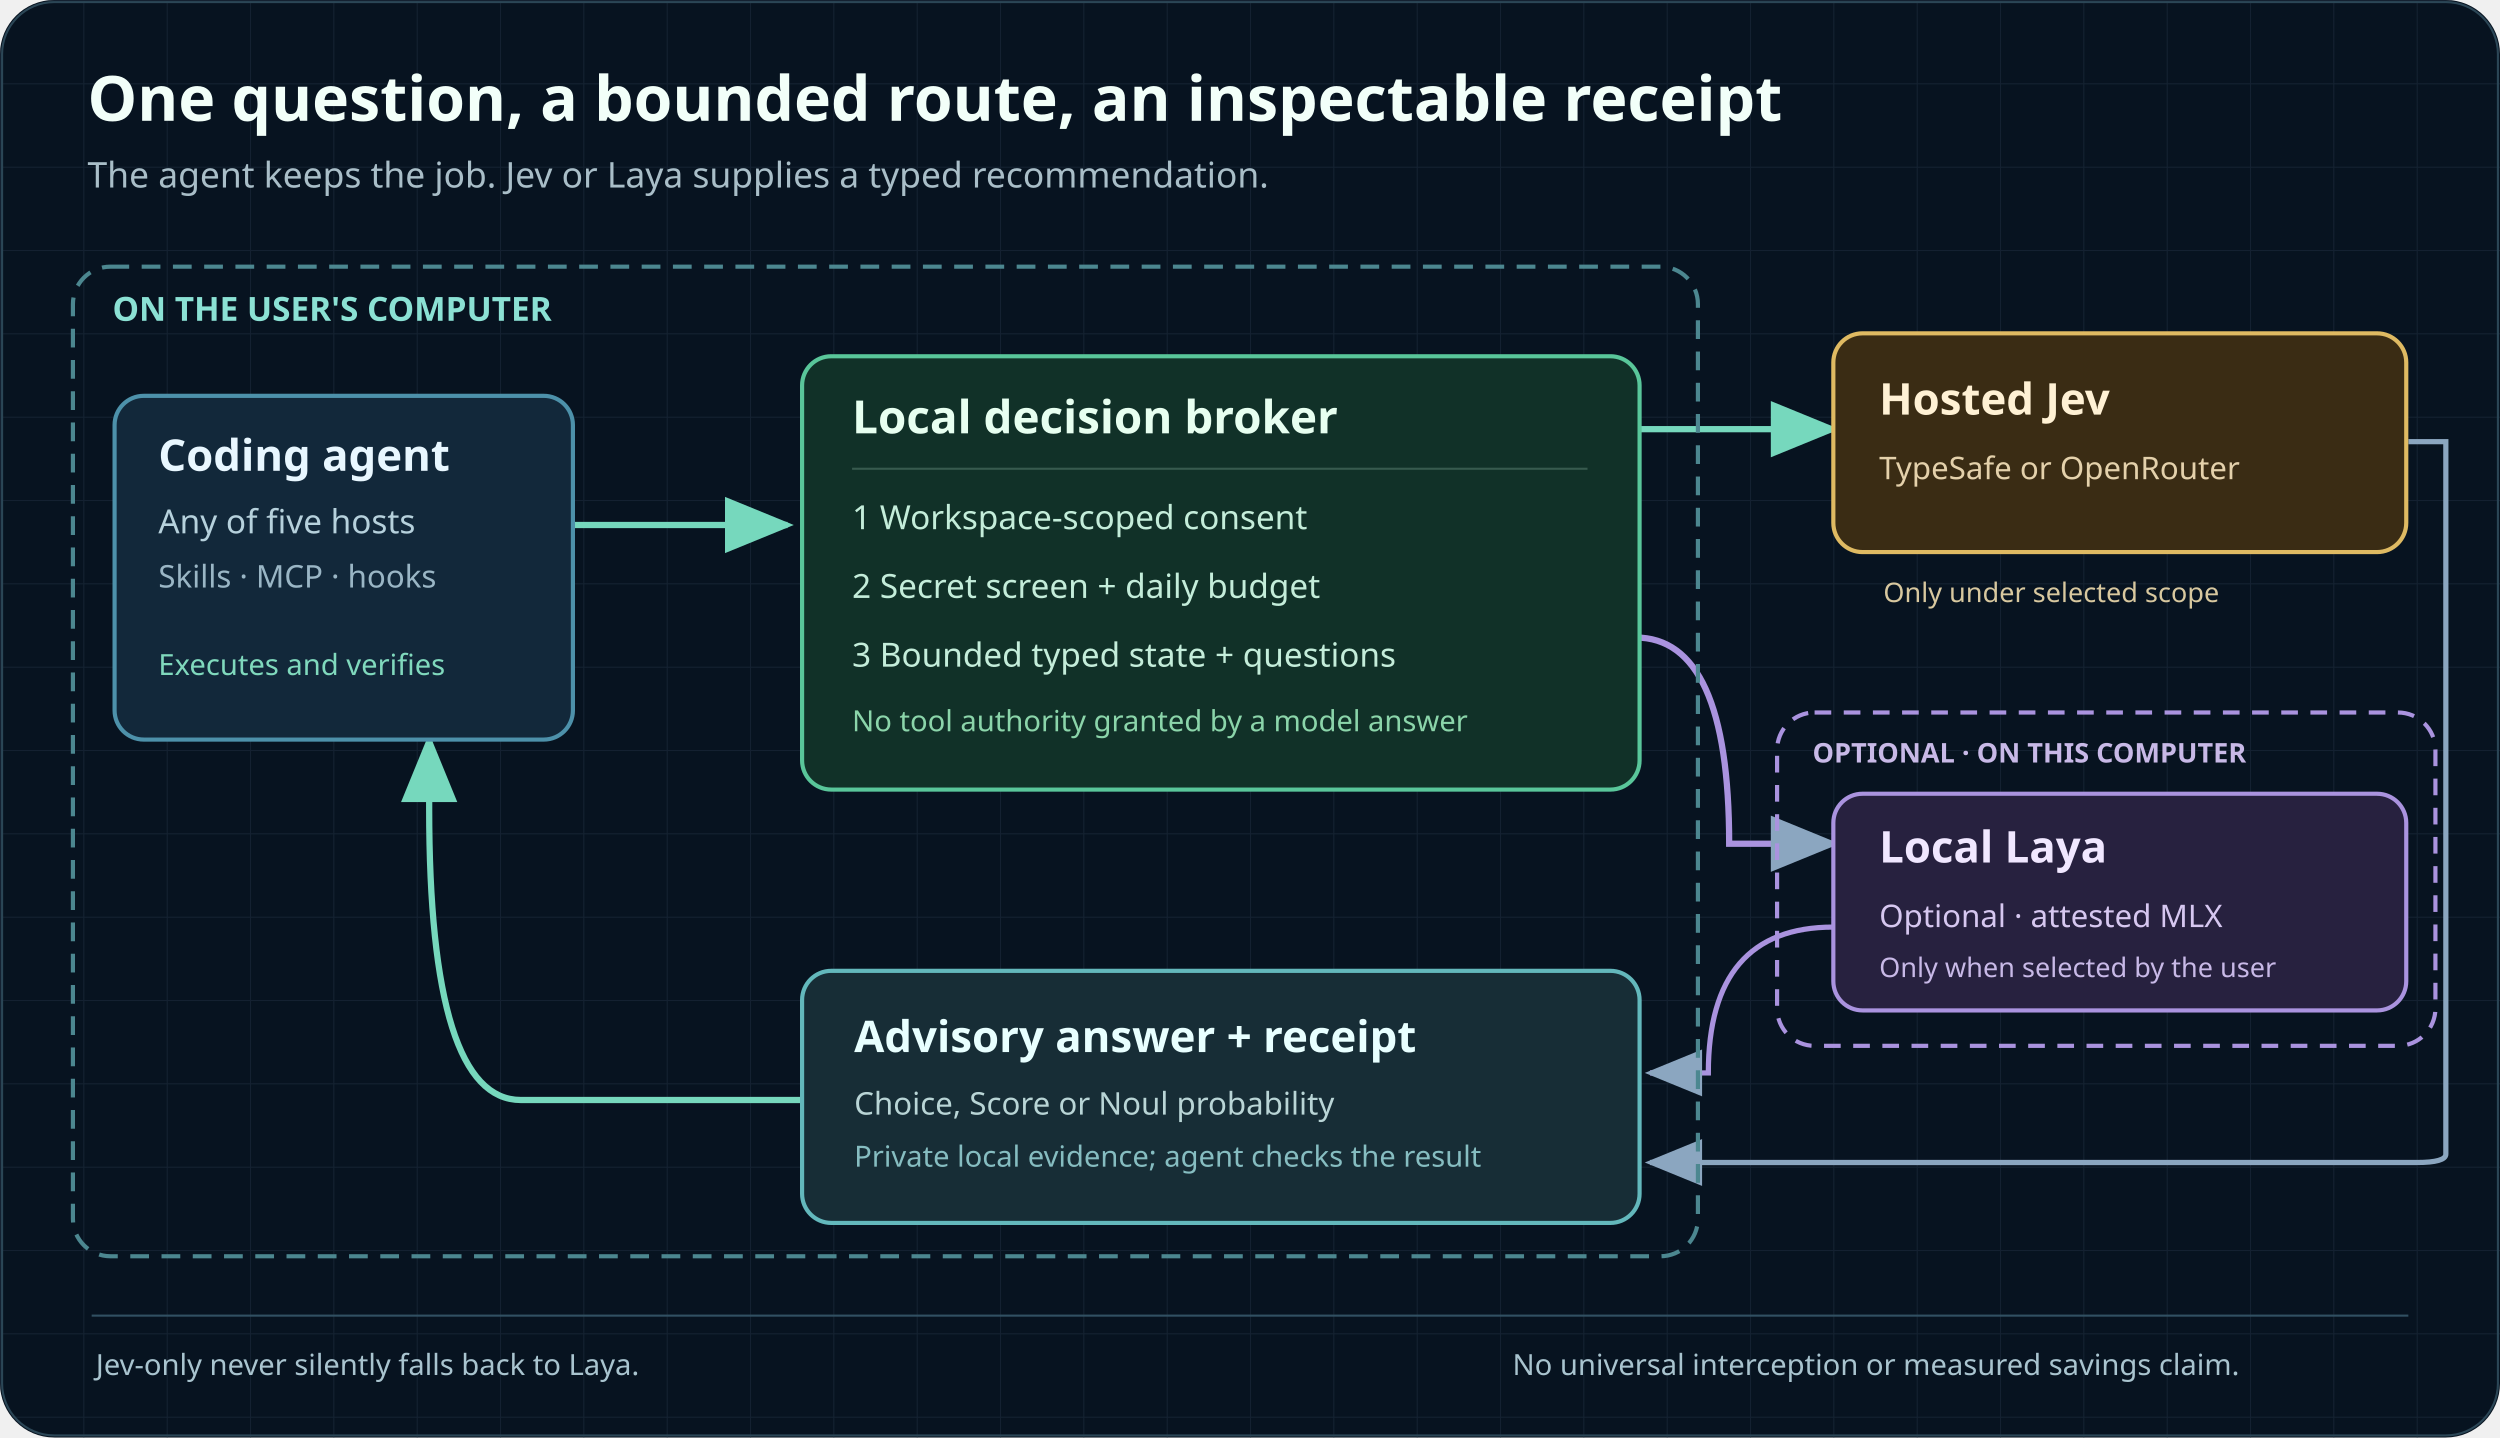
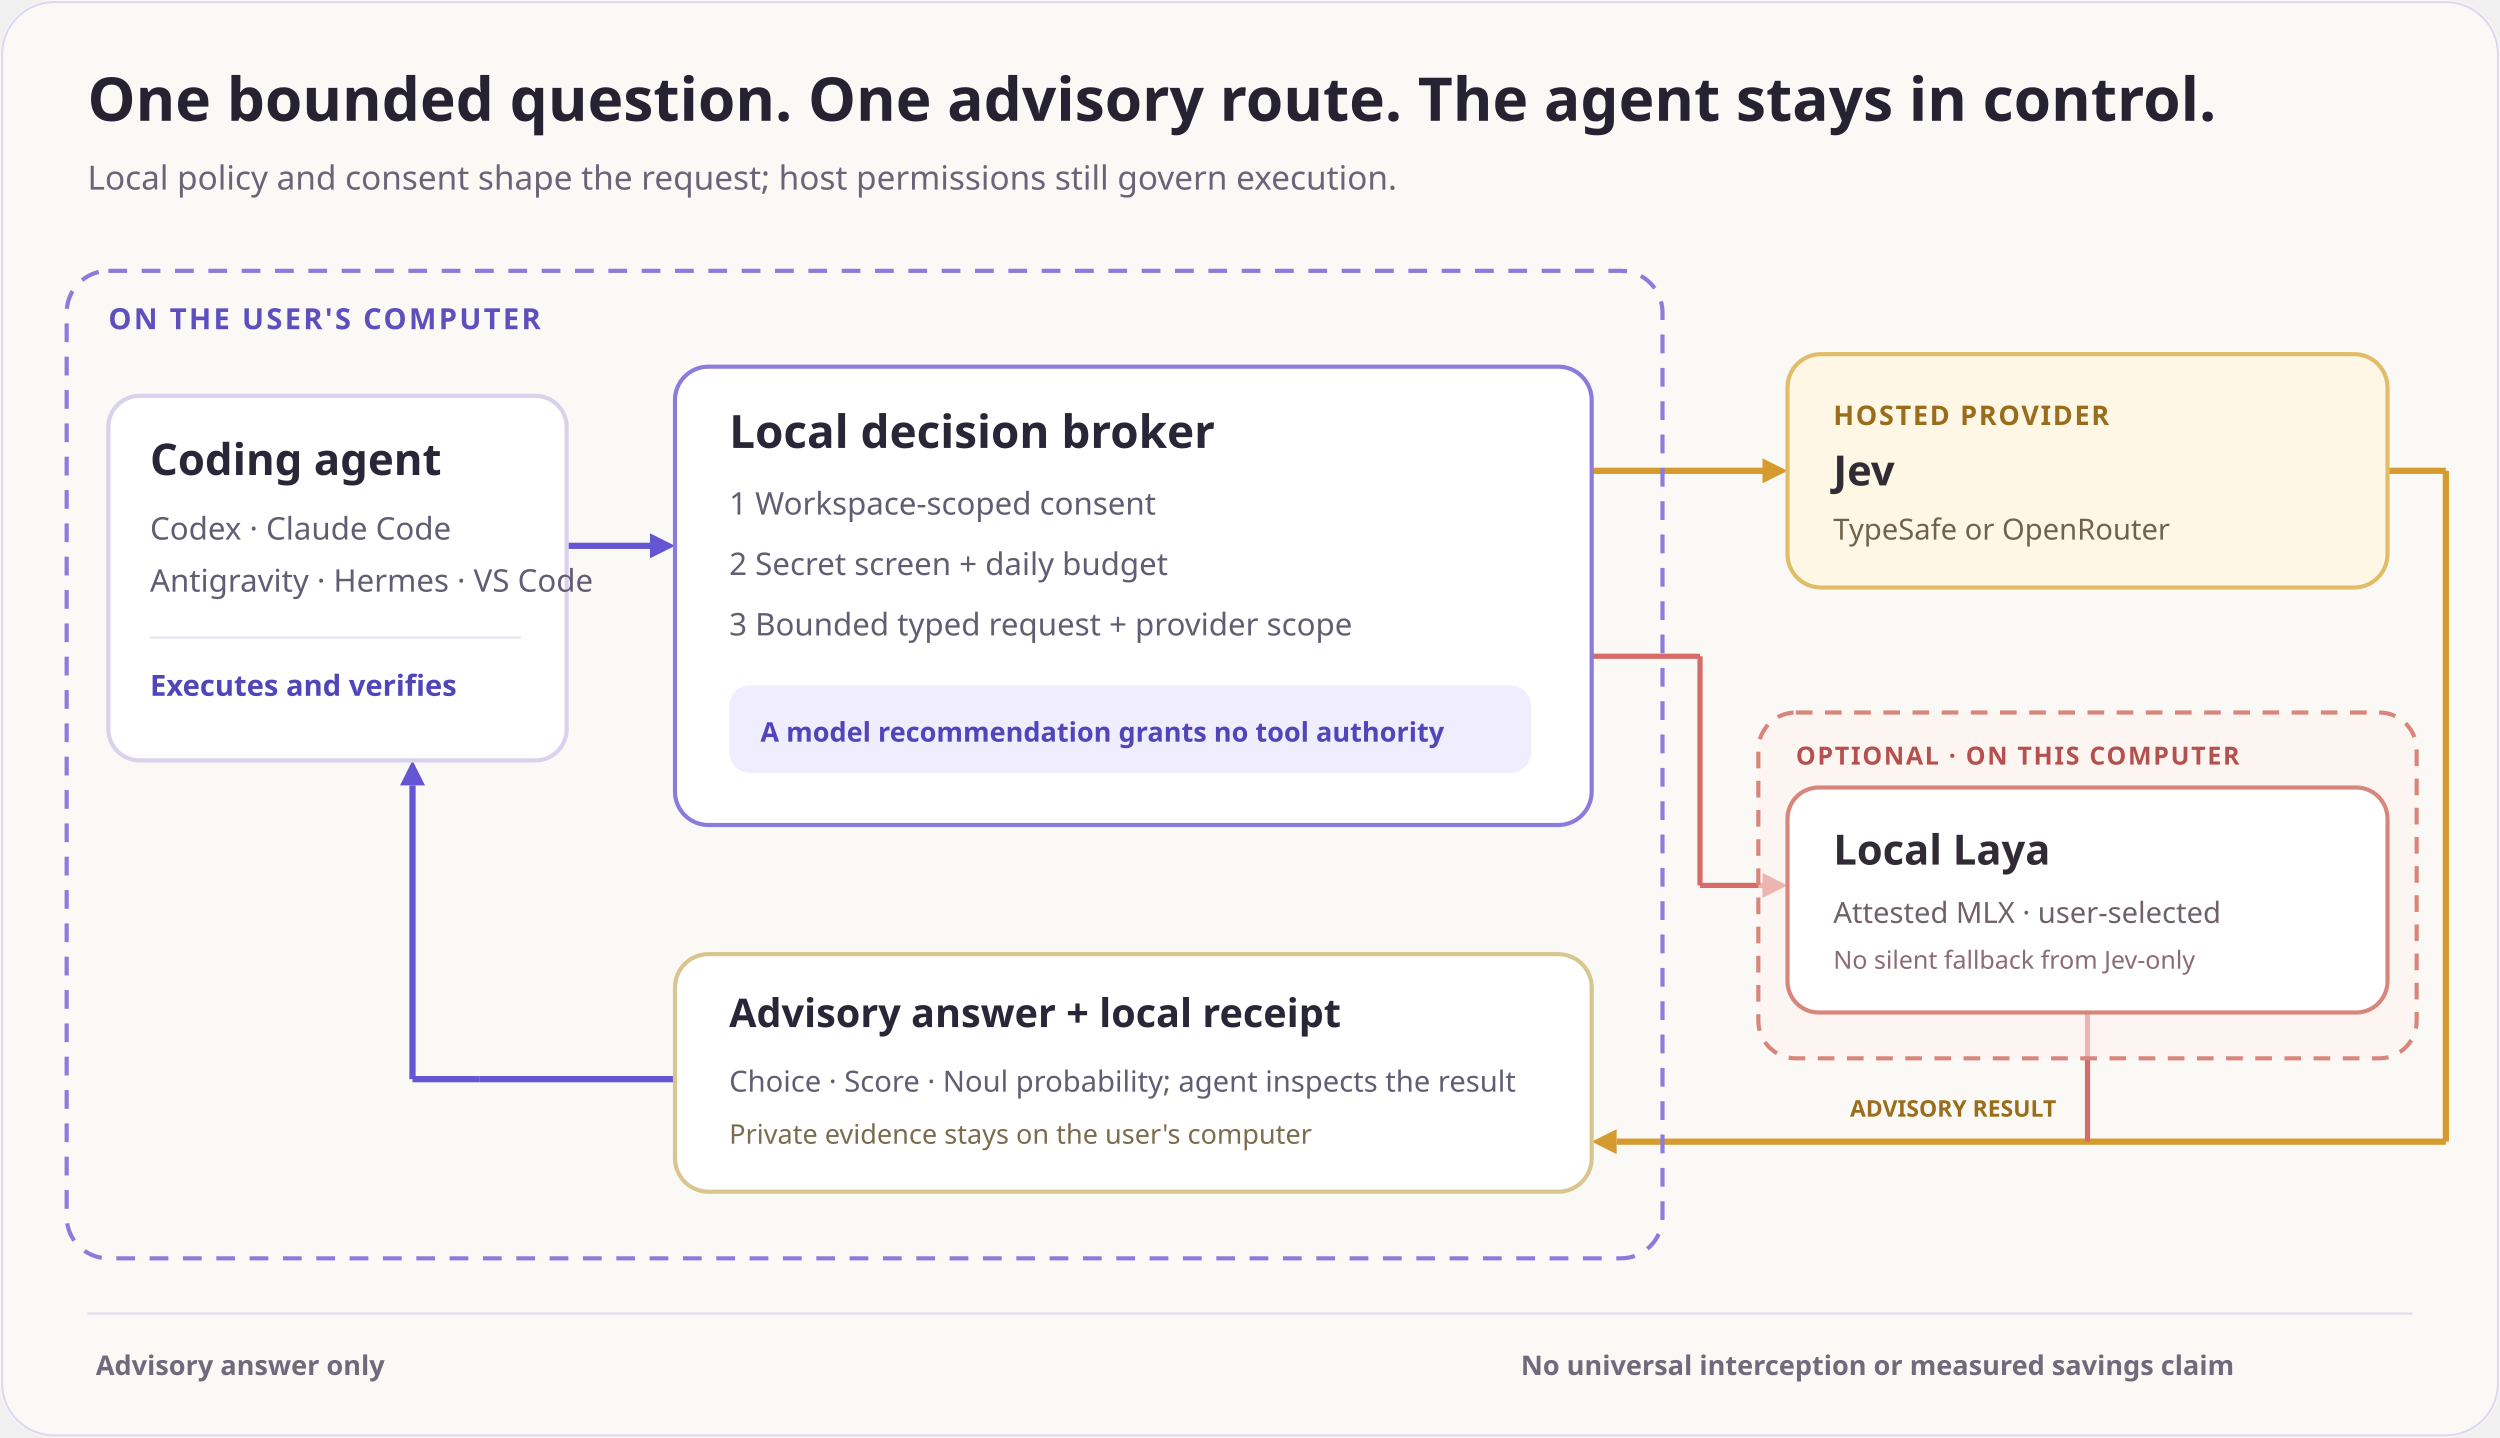
<svg xmlns="http://www.w3.org/2000/svg" viewBox="0 0 1200 690" role="img" aria-labelledby="title desc">
  <defs>
-     <pattern id="grid" width="40" height="40" patternUnits="userSpaceOnUse">
-       <path d="M40 0H0V40" fill="none" stroke="#243444" stroke-width="1" opacity=".45" />
-     </pattern>
-     <marker id="arrow" markerWidth="11" markerHeight="9" refX="10" refY="4.5" orient="auto">
-       <path d="M0 0l11 4.5L0 9z" fill="#76d8bd" />
-     </marker>
-     <marker id="arrow-soft" markerWidth="11" markerHeight="9" refX="10" refY="4.5" orient="auto">
-       <path d="M0 0l11 4.5L0 9z" fill="#8ba6c0" />
-     </marker>
  </defs>
-   <rect width="1200" height="690" rx="26" fill="#071320" />
-   <rect width="1200" height="690" rx="26" fill="url(#grid)" />
-   <rect x="1" y="1" width="1198" height="688" rx="25" fill="none" stroke="#2b4656" />
-   <text x="42" y="58" font-family="ui-sans-serif,system-ui,sans-serif" font-size="30" font-weight="750" fill="#f2fff9">One question, a bounded route, an inspectable receipt</text>
-   <text x="42" y="90" font-family="ui-sans-serif,system-ui,sans-serif" font-size="17" fill="#a9bec8">The agent keeps the job. Jev or Laya supplies a typed recommendation.</text>
-   <path d="M275 252H378" stroke="#76d8bd" stroke-width="3" fill="none" marker-end="url(#arrow)" />
-   <path d="M785 206H880" stroke="#76d8bd" stroke-width="3" fill="none" marker-end="url(#arrow)" />
-   <path d="M785 306Q830 306 830 405H880" stroke="#aa93df" stroke-width="3" fill="none" marker-end="url(#arrow-soft)" />
-   <path d="M1156 212H1174V554Q1174 558 1160 558H792" stroke="#8ba6c0" stroke-width="2.5" fill="none" marker-end="url(#arrow-soft)" />
-   <path d="M880 445Q820 445 820 515H792" stroke="#aa93df" stroke-width="2.5" fill="none" marker-end="url(#arrow-soft)" />
-   <path d="M387 528H250Q206 528 206 388V355" stroke="#76d8bd" stroke-width="3" fill="none" marker-end="url(#arrow)" />
-   <rect x="35" y="128" width="780" height="475" rx="18" fill="none" stroke="#4c8790" stroke-width="2" stroke-dasharray="9 6" />
-   <text x="54" y="154" font-family="ui-sans-serif,system-ui,sans-serif" font-size="16" font-weight="700" fill="#8be1d4">ON THE USER'S COMPUTER</text>
-   <rect x="55" y="190" width="220" height="165" rx="14" fill="#12283a" stroke="#4d91aa" stroke-width="2" />
-   <text x="76" y="226" font-family="ui-sans-serif,system-ui,sans-serif" font-size="21" font-weight="700" fill="#e8f7ff">Coding agent</text>
-   <text x="76" y="256" font-family="ui-sans-serif,system-ui,sans-serif" font-size="16" fill="#b6d1dc">Any of five hosts</text>
-   <text x="76" y="282" font-family="ui-sans-serif,system-ui,sans-serif" font-size="15" fill="#9ab6c5">Skills · MCP · hooks</text>
-   <text x="76" y="324" font-family="ui-sans-serif,system-ui,sans-serif" font-size="14" fill="#80d9bd">Executes and verifies</text>
-   <rect x="385" y="171" width="402" height="208" rx="14" fill="#113128" stroke="#59c69a" stroke-width="2" />
-   <text x="409" y="208" font-family="ui-sans-serif,system-ui,sans-serif" font-size="22" font-weight="700" fill="#e7fff0">Local decision broker</text>
-   <path d="M409 225H762" stroke="#375a4e" />
-   <text x="409" y="254" font-family="ui-sans-serif,system-ui,sans-serif" font-size="16" fill="#c4edda">1  Workspace-scoped consent</text>
-   <text x="409" y="287" font-family="ui-sans-serif,system-ui,sans-serif" font-size="16" fill="#c4edda">2  Secret screen + daily budget</text>
-   <text x="409" y="320" font-family="ui-sans-serif,system-ui,sans-serif" font-size="16" fill="#c4edda">3  Bounded typed state + questions</text>
-   <text x="409" y="351" font-family="ui-sans-serif,system-ui,sans-serif" font-size="14" fill="#8bd5aa">No tool authority granted by a model answer</text>
-   <rect x="385" y="466" width="402" height="121" rx="14" fill="#172d36" stroke="#63b8bc" stroke-width="2" />
-   <text x="410" y="505" font-family="ui-sans-serif,system-ui,sans-serif" font-size="21" font-weight="700" fill="#e8ffff">Advisory answer + receipt</text>
-   <text x="410" y="535" font-family="ui-sans-serif,system-ui,sans-serif" font-size="15" fill="#b9d5d6">Choice, Score or Noul probability</text>
-   <text x="410" y="560" font-family="ui-sans-serif,system-ui,sans-serif" font-size="14" fill="#86bdc1">Private local evidence; agent checks the result</text>
-   <rect x="880" y="160" width="275" height="105" rx="14" fill="#3a2c14" stroke="#dfba62" stroke-width="2" />
-   <text x="902" y="199" font-family="ui-sans-serif,system-ui,sans-serif" font-size="21" font-weight="700" fill="#fff1d4">Hosted Jev</text>
-   <text x="902" y="230" font-family="ui-sans-serif,system-ui,sans-serif" font-size="15" fill="#e4d1ab">TypeSafe or OpenRouter</text>
-   <text x="904" y="289" font-family="ui-sans-serif,system-ui,sans-serif" font-size="13" fill="#d8c89f">Only under selected scope</text>
-   <rect x="853" y="342" width="316" height="160" rx="18" fill="none" stroke="#aa93df" stroke-width="2" stroke-dasharray="8 6" />
-   <text x="870" y="366" font-family="ui-sans-serif,system-ui,sans-serif" font-size="13" font-weight="700" fill="#c8b9e7">OPTIONAL · ON THIS COMPUTER</text>
-   <rect x="880" y="381" width="275" height="104" rx="14" fill="#27213f" stroke="#aa93df" stroke-width="2" />
-   <text x="902" y="414" font-family="ui-sans-serif,system-ui,sans-serif" font-size="21" font-weight="700" fill="#f0e7ff">Local Laya</text>
-   <text x="902" y="445" font-family="ui-sans-serif,system-ui,sans-serif" font-size="15" fill="#d6c7f0">Optional · attested MLX</text>
-   <text x="902" y="469" font-family="ui-sans-serif,system-ui,sans-serif" font-size="13" fill="#c8b9e7">Only when selected by the user</text>
-   <rect x="44" y="631" width="1112" height="1" fill="#315062" />
-   <text x="46" y="660" font-family="ui-sans-serif,system-ui,sans-serif" font-size="14" fill="#a9c4cf">Jev-only never silently falls back to Laya.</text>
-   <text x="726" y="660" font-family="ui-sans-serif,system-ui,sans-serif" font-size="14" fill="#a9c4cf">No universal interception or measured savings claim.</text>
+   <rect width="1200" height="690" rx="26" fill="#fbf9f5" />
+   <rect x="1" y="1" width="1198" height="688" rx="25" fill="none" stroke="#ddd7f3" />
+   <text x="42" y="58" font-family="ui-sans-serif,system-ui,sans-serif" font-size="29" font-weight="780" fill="#252331">One bounded question. One advisory route. The agent stays in control.</text>
+   <text x="42" y="91" font-family="ui-sans-serif,system-ui,sans-serif" font-size="16" fill="#696477">Local policy and consent shape the request; host permissions still govern execution.</text>
+   <line x1="272" y1="262" x2="312" y2="262" stroke="#6555d2" stroke-width="3" />
+   <line x1="324" y1="518" x2="230" y2="518" stroke="#6555d2" stroke-width="3" />
+   <line x1="230" y1="518" x2="198" y2="518" stroke="#6555d2" stroke-width="3" />
+   <line x1="198" y1="518" x2="198" y2="377" stroke="#6555d2" stroke-width="3" />
+   <path d="M324 262L312 256V268Z M198 365L192 377H204Z" fill="#6555d2" />
+   <line x1="764" y1="226" x2="852" y2="226" stroke="#d69b2e" stroke-width="3" />
+   <line x1="1146" y1="226" x2="1174" y2="226" stroke="#d69b2e" stroke-width="3" />
+   <line x1="1174" y1="226" x2="1174" y2="548" stroke="#d69b2e" stroke-width="3" />
+   <line x1="1174" y1="548" x2="776" y2="548" stroke="#d69b2e" stroke-width="3" />
+   <path d="M858 226L846 220V232Z M764 548L776 542V554Z" fill="#d69b2e" />
+   <line x1="764" y1="315" x2="816" y2="315" stroke="#d76b67" stroke-width="2.5" />
+   <line x1="816" y1="315" x2="816" y2="425" stroke="#d76b67" stroke-width="2.5" />
+   <line x1="816" y1="425" x2="852" y2="425" stroke="#d76b67" stroke-width="2.5" />
+   <line x1="1002" y1="486" x2="1002" y2="548" stroke="#d76b67" stroke-width="2.5" />
+   <text x="888" y="536" font-family="ui-sans-serif,system-ui,sans-serif" font-size="11" font-weight="700" fill="#9a6d1c">ADVISORY RESULT</text>
+   <path d="M858 425L846 419V431Z" fill="#d76b67" />
+   <rect x="32" y="130" width="766" height="474" rx="20" fill="none" stroke="#8a7bdd" stroke-width="2" stroke-dasharray="9 7" />
+   <text x="52" y="158" font-family="ui-sans-serif,system-ui,sans-serif" font-size="14" font-weight="750" fill="#5d50be" letter-spacing="1.1">ON THE USER'S COMPUTER</text>
+   <g>
+     <rect x="52" y="190" width="220" height="175" rx="15" fill="#fff" stroke="#d8d2ec" stroke-width="2" />
+     <rect x="324" y="176" width="440" height="220" rx="16" fill="#fff" stroke="#8a7bdd" stroke-width="2" />
+     <rect x="324" y="458" width="440" height="114" rx="16" fill="#fff" stroke="#d9c58e" stroke-width="2" />
+     <rect x="858" y="170" width="288" height="112" rx="16" fill="#fff7e6" stroke="#e1bd6a" stroke-width="2" />
+     <rect x="844" y="342" width="316" height="166" rx="18" fill="#fff2ef" fill-opacity=".55" stroke="#d8857c" stroke-width="2" stroke-dasharray="8 6" />
+     <rect x="858" y="378" width="288" height="108" rx="15" fill="#fff" stroke="#d8857c" stroke-width="2" />
+   </g>
+   <text x="72" y="228" font-family="ui-sans-serif,system-ui,sans-serif" font-size="21" font-weight="750" fill="#292637">Coding agent</text>
+   <text x="72" y="259" font-family="ui-sans-serif,system-ui,sans-serif" font-size="15" fill="#625d72">Codex · Claude Code</text>
+   <text x="72" y="284" font-family="ui-sans-serif,system-ui,sans-serif" font-size="15" fill="#625d72">Antigravity · Hermes · VS Code</text>
+   <path d="M72 306H250" stroke="#e6e1f0" />
+   <text x="72" y="334" font-family="ui-sans-serif,system-ui,sans-serif" font-size="14" font-weight="700" fill="#5145bb">Executes and verifies</text>
+   <text x="350" y="215" font-family="ui-sans-serif,system-ui,sans-serif" font-size="22" font-weight="760" fill="#292637">Local decision broker</text>
+   <text x="350" y="247" font-family="ui-sans-serif,system-ui,sans-serif" font-size="15" fill="#625d72">1  Workspace-scoped consent</text>
+   <text x="350" y="276" font-family="ui-sans-serif,system-ui,sans-serif" font-size="15" fill="#625d72">2  Secret screen + daily budget</text>
+   <text x="350" y="305" font-family="ui-sans-serif,system-ui,sans-serif" font-size="15" fill="#625d72">3  Bounded typed request + provider scope</text>
+   <rect x="350" y="329" width="385" height="42" rx="10" fill="#f0edff" />
+   <text x="365" y="356" font-family="ui-sans-serif,system-ui,sans-serif" font-size="13" font-weight="700" fill="#5145bb">A model recommendation grants no tool authority</text>
+   <text x="350" y="493" font-family="ui-sans-serif,system-ui,sans-serif" font-size="19" font-weight="740" fill="#292637">Advisory answer + local receipt</text>
+   <text x="350" y="524" font-family="ui-sans-serif,system-ui,sans-serif" font-size="14" fill="#625d72">Choice · Score · Noul probability; agent inspects the result</text>
+   <text x="350" y="549" font-family="ui-sans-serif,system-ui,sans-serif" font-size="13" fill="#7a6c4d">Private evidence stays on the user's computer</text>
+   <text x="880" y="204" font-family="ui-sans-serif,system-ui,sans-serif" font-size="13" font-weight="750" fill="#9a6d1c" letter-spacing=".8">HOSTED PROVIDER</text>
+   <text x="880" y="233" font-family="ui-sans-serif,system-ui,sans-serif" font-size="20" font-weight="740" fill="#302b35">Jev</text>
+   <text x="880" y="259" font-family="ui-sans-serif,system-ui,sans-serif" font-size="14" fill="#70634d">TypeSafe or OpenRouter</text>
+   <text x="862" y="367" font-family="ui-sans-serif,system-ui,sans-serif" font-size="12" font-weight="750" fill="#b4504d" letter-spacing=".8">OPTIONAL · ON THIS COMPUTER</text>
+   <text x="880" y="415" font-family="ui-sans-serif,system-ui,sans-serif" font-size="20" font-weight="740" fill="#302b35">Local Laya</text>
+   <text x="880" y="443" font-family="ui-sans-serif,system-ui,sans-serif" font-size="14" fill="#70606a">Attested MLX · user-selected</text>
+   <text x="880" y="465" font-family="ui-sans-serif,system-ui,sans-serif" font-size="12" fill="#8c6b72">No silent fallback from Jev-only</text>
+   <rect x="42" y="630" width="1116" height="1" fill="#ded9eb" />
+   <text x="46" y="660" font-family="ui-sans-serif,system-ui,sans-serif" font-size="13" font-weight="650" fill="#706b7c">Advisory answer only</text>
+   <text x="730" y="660" font-family="ui-sans-serif,system-ui,sans-serif" font-size="13" font-weight="650" fill="#706b7c">No universal interception or measured savings claim</text>
</svg>
